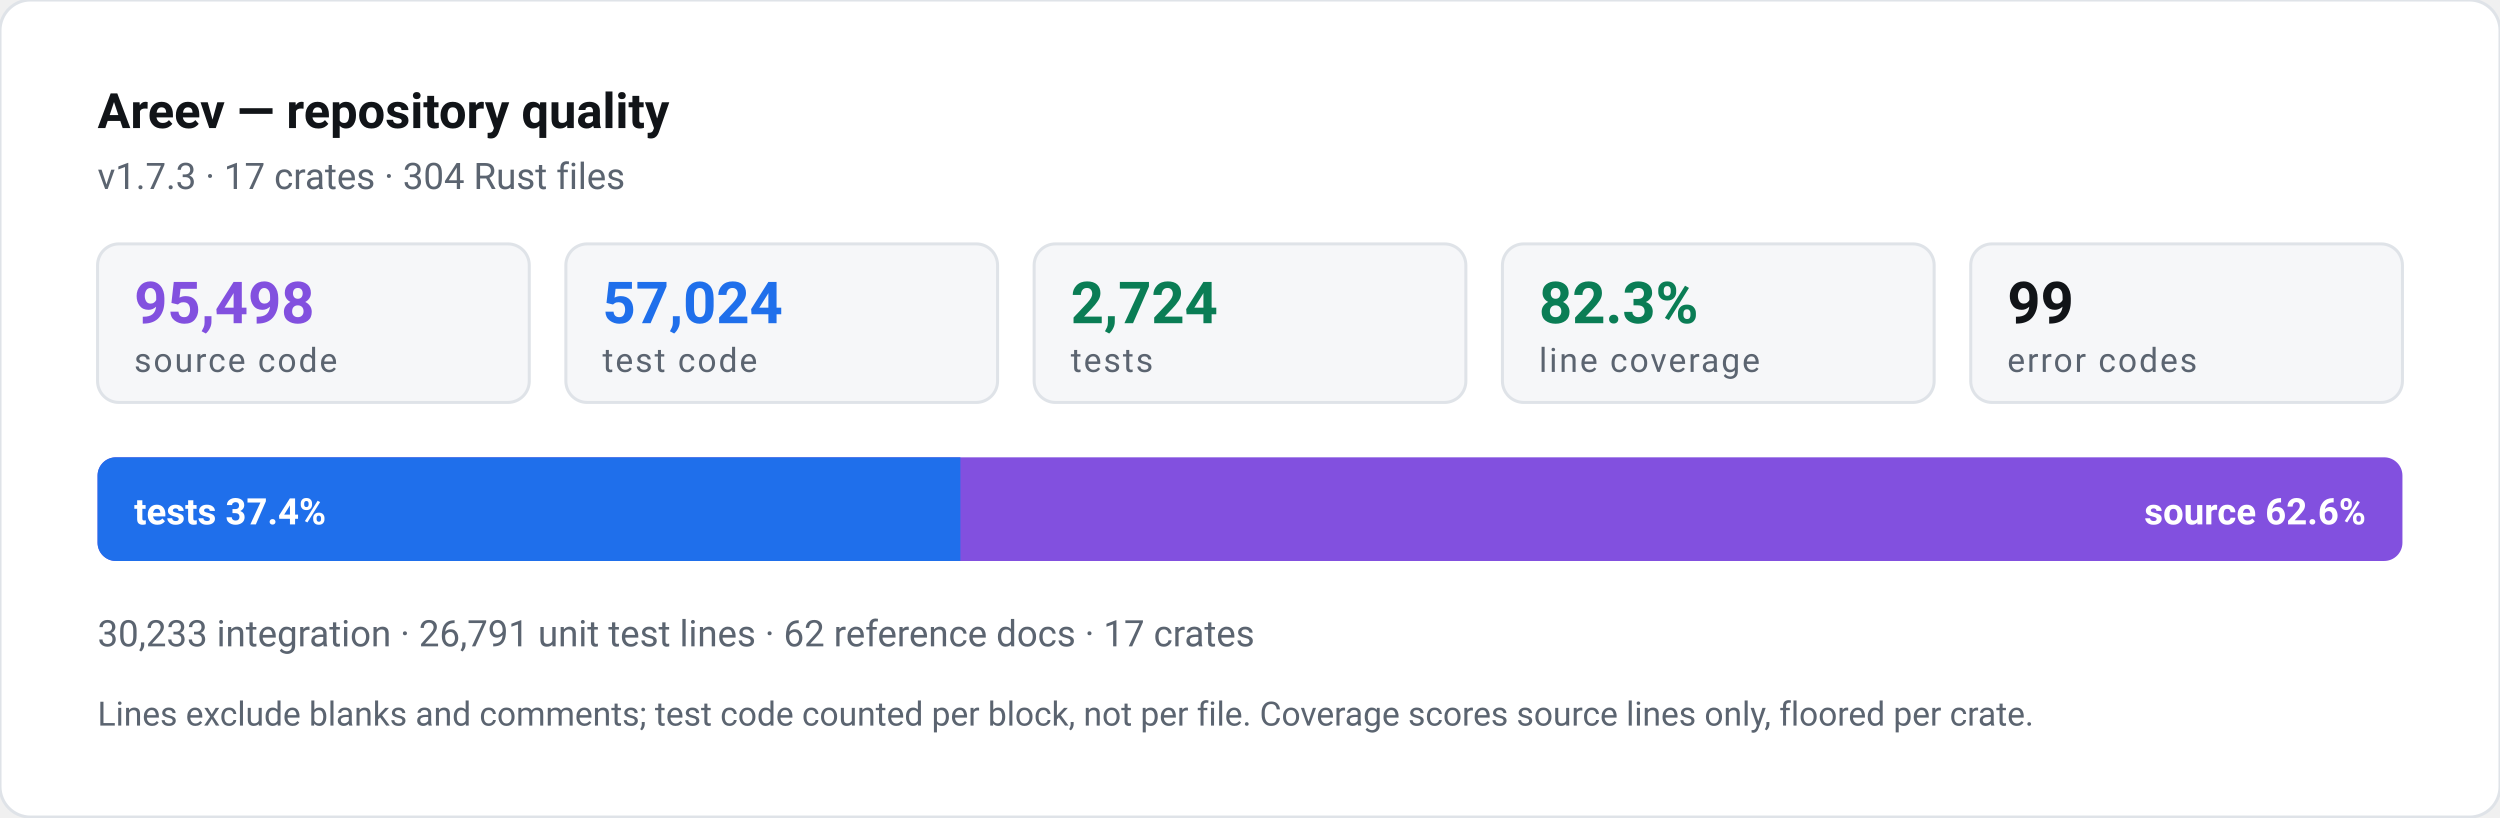
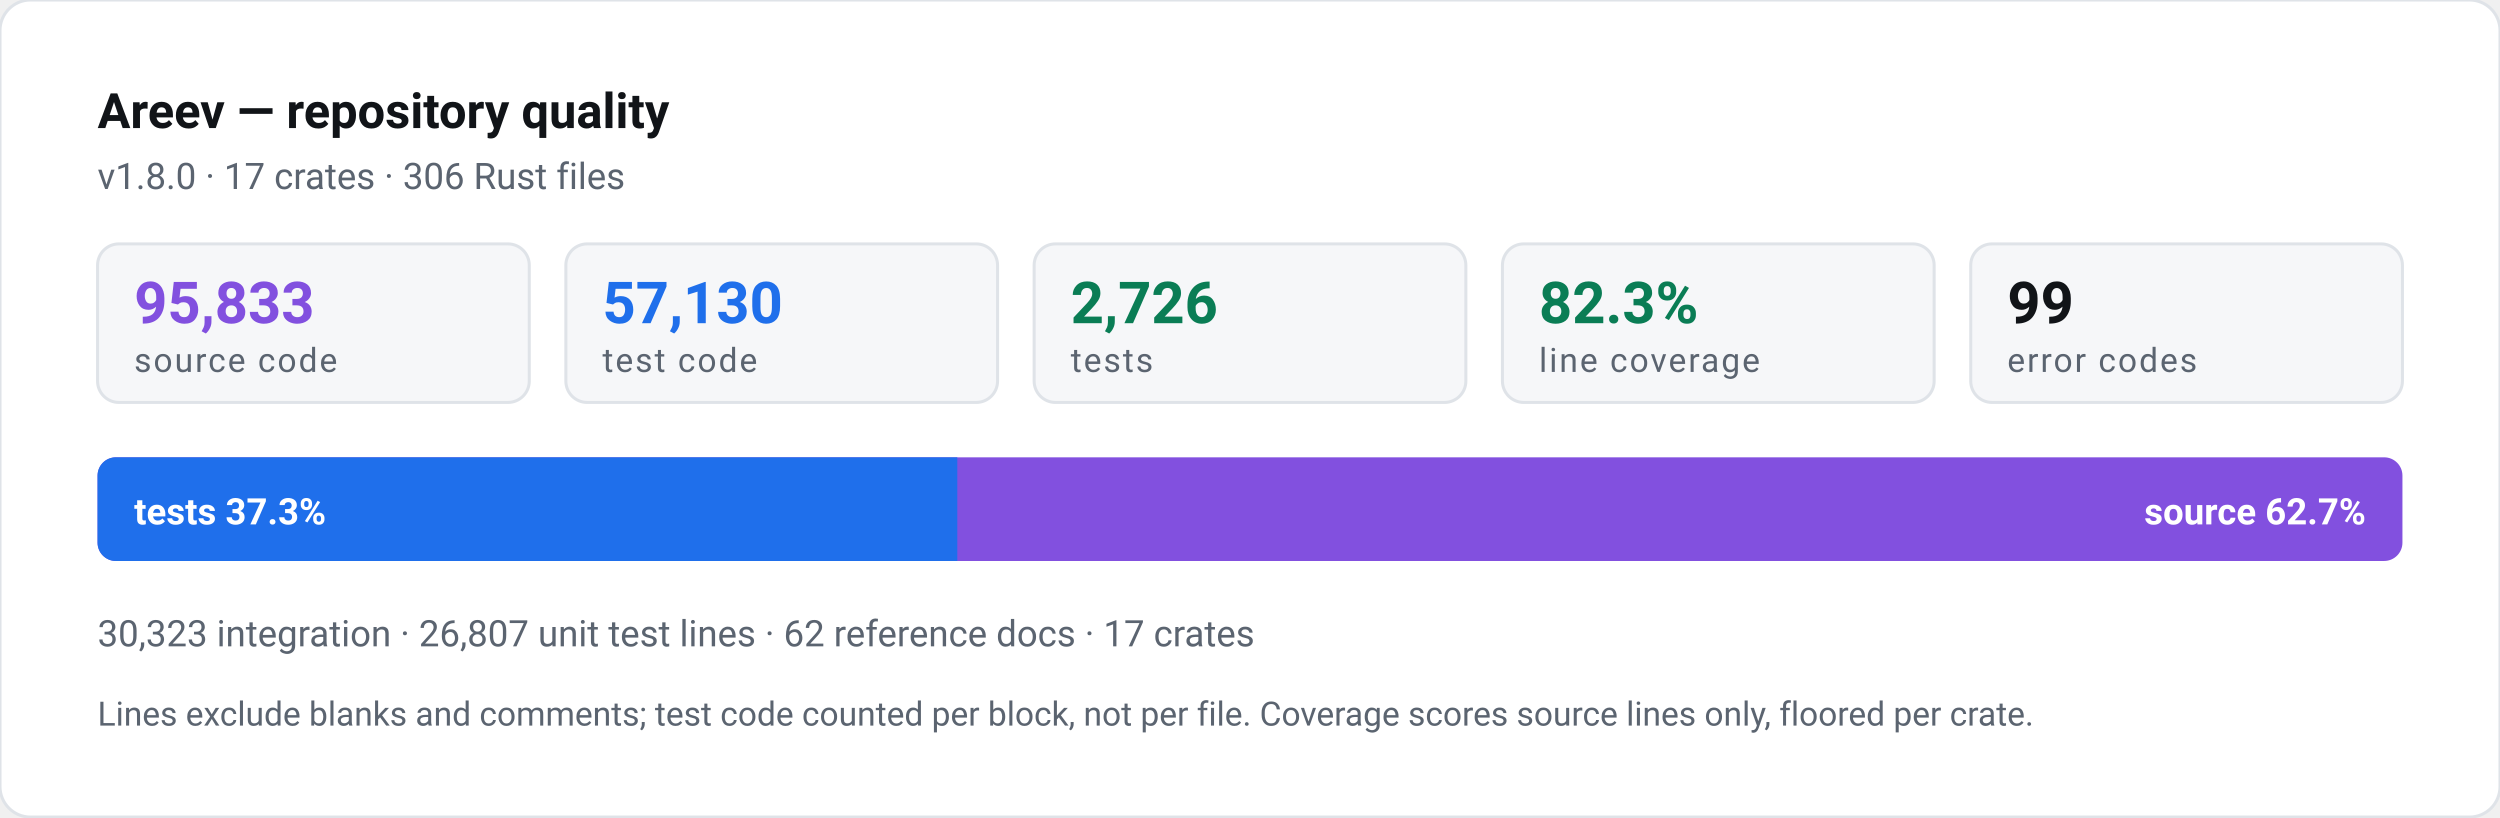
- <svg xmlns="http://www.w3.org/2000/svg" width="820" height="268" viewBox="0 0 820 268" role="img" aria-label="Areev repository quality: 57,024 lines of test code against 95,498 lines of source, 2,724 tests, 82.3% line coverage">
+ <svg xmlns="http://www.w3.org/2000/svg" width="820" height="268" viewBox="0 0 820 268" role="img" aria-label="Areev repository quality: 57,130 lines of test code against 95,833 lines of source, 2,726 tests, 82.3% line coverage">
  <style>text{font-family:ui-sans-serif,-apple-system,"Segoe UI",Roboto,Helvetica,Arial,sans-serif}.n{font-weight:700;font-variant-numeric:tabular-nums}.l{font-size:11px;letter-spacing:.06em;text-transform:uppercase}</style>
  <rect width="820" height="268" rx="10" fill="#ffffff" stroke="#dfe3e8" />
  <text x="32" y="42" class="n" font-size="16" fill="#111418">Areev — repository quality</text>
-   <text x="32" y="62" font-size="12" fill="#5b6470">v1.7.3 · 17 crates · 304 Rust files</text>
+   <text x="32" y="62" font-size="12" fill="#5b6470">v1.8.0 · 17 crates · 306 Rust files</text>
  <rect x="32.0" y="80" width="141.6" height="52" rx="7" fill="#f6f7f9" stroke="#dfe3e8" />
-   <text x="44.0" y="106" class="n" font-size="19" fill="#8250df">95,498</text>
+   <text x="44.0" y="106" class="n" font-size="19" fill="#8250df">95,833</text>
  <text x="44.0" y="122" class="l" fill="#5b6470">source code</text>
  <rect x="185.6" y="80" width="141.6" height="52" rx="7" fill="#f6f7f9" stroke="#dfe3e8" />
-   <text x="197.6" y="106" class="n" font-size="19" fill="#1f6feb">57,024</text>
+   <text x="197.6" y="106" class="n" font-size="19" fill="#1f6feb">57,130</text>
  <text x="197.6" y="122" class="l" fill="#5b6470">test code</text>
  <rect x="339.2" y="80" width="141.6" height="52" rx="7" fill="#f6f7f9" stroke="#dfe3e8" />
-   <text x="351.2" y="106" class="n" font-size="19" fill="#0a7d55">2,724</text>
+   <text x="351.2" y="106" class="n" font-size="19" fill="#0a7d55">2,726</text>
  <text x="351.2" y="122" class="l" fill="#5b6470">tests</text>
  <rect x="492.8" y="80" width="141.6" height="52" rx="7" fill="#f6f7f9" stroke="#dfe3e8" />
  <text x="504.8" y="106" class="n" font-size="19" fill="#0a7d55">82.3%</text>
  <text x="504.8" y="122" class="l" fill="#5b6470">line coverage</text>
  <rect x="646.4" y="80" width="141.6" height="52" rx="7" fill="#f6f7f9" stroke="#dfe3e8" />
  <text x="658.4" y="106" class="n" font-size="19" fill="#111418">99</text>
  <text x="658.4" y="122" class="l" fill="#5b6470">error codes</text>
  <rect x="32" y="150" width="756" height="34" rx="6" fill="#8250df" />
-   <path d="M32 156a6 6 0 0 1 6-6h277v34h-277a6 6 0 0 1-6-6z" fill="#1f6feb" />
-   <text x="44" y="172" class="n" font-size="12" fill="#ffffff">tests 37.4%</text>
-   <text x="776" y="172" class="n" font-size="12" fill="#ffffff" text-anchor="end">source 62.6%</text>
-   <text x="32" y="212" font-size="12" fill="#5b6470">30,233 integration · 26,791 unit test lines · 62 reference docs · 17 crates</text>
+   <path d="M32 156a6 6 0 0 1 6-6h276v34h-276a6 6 0 0 1-6-6z" fill="#1f6feb" />
+   <text x="44" y="172" class="n" font-size="12" fill="#ffffff">tests 37.3%</text>
+   <text x="776" y="172" class="n" font-size="12" fill="#ffffff" text-anchor="end">source 62.7%</text>
+   <text x="32" y="212" font-size="12" fill="#5b6470">30,323 integration · 26,807 unit test lines · 62 reference docs · 17 crates</text>
  <text x="32" y="238" font-size="11" fill="#5b6470">Lines exclude blanks and comments; test code counted per block, not per file. Coverage scores source lines only, floored per crate.</text>
</svg>
